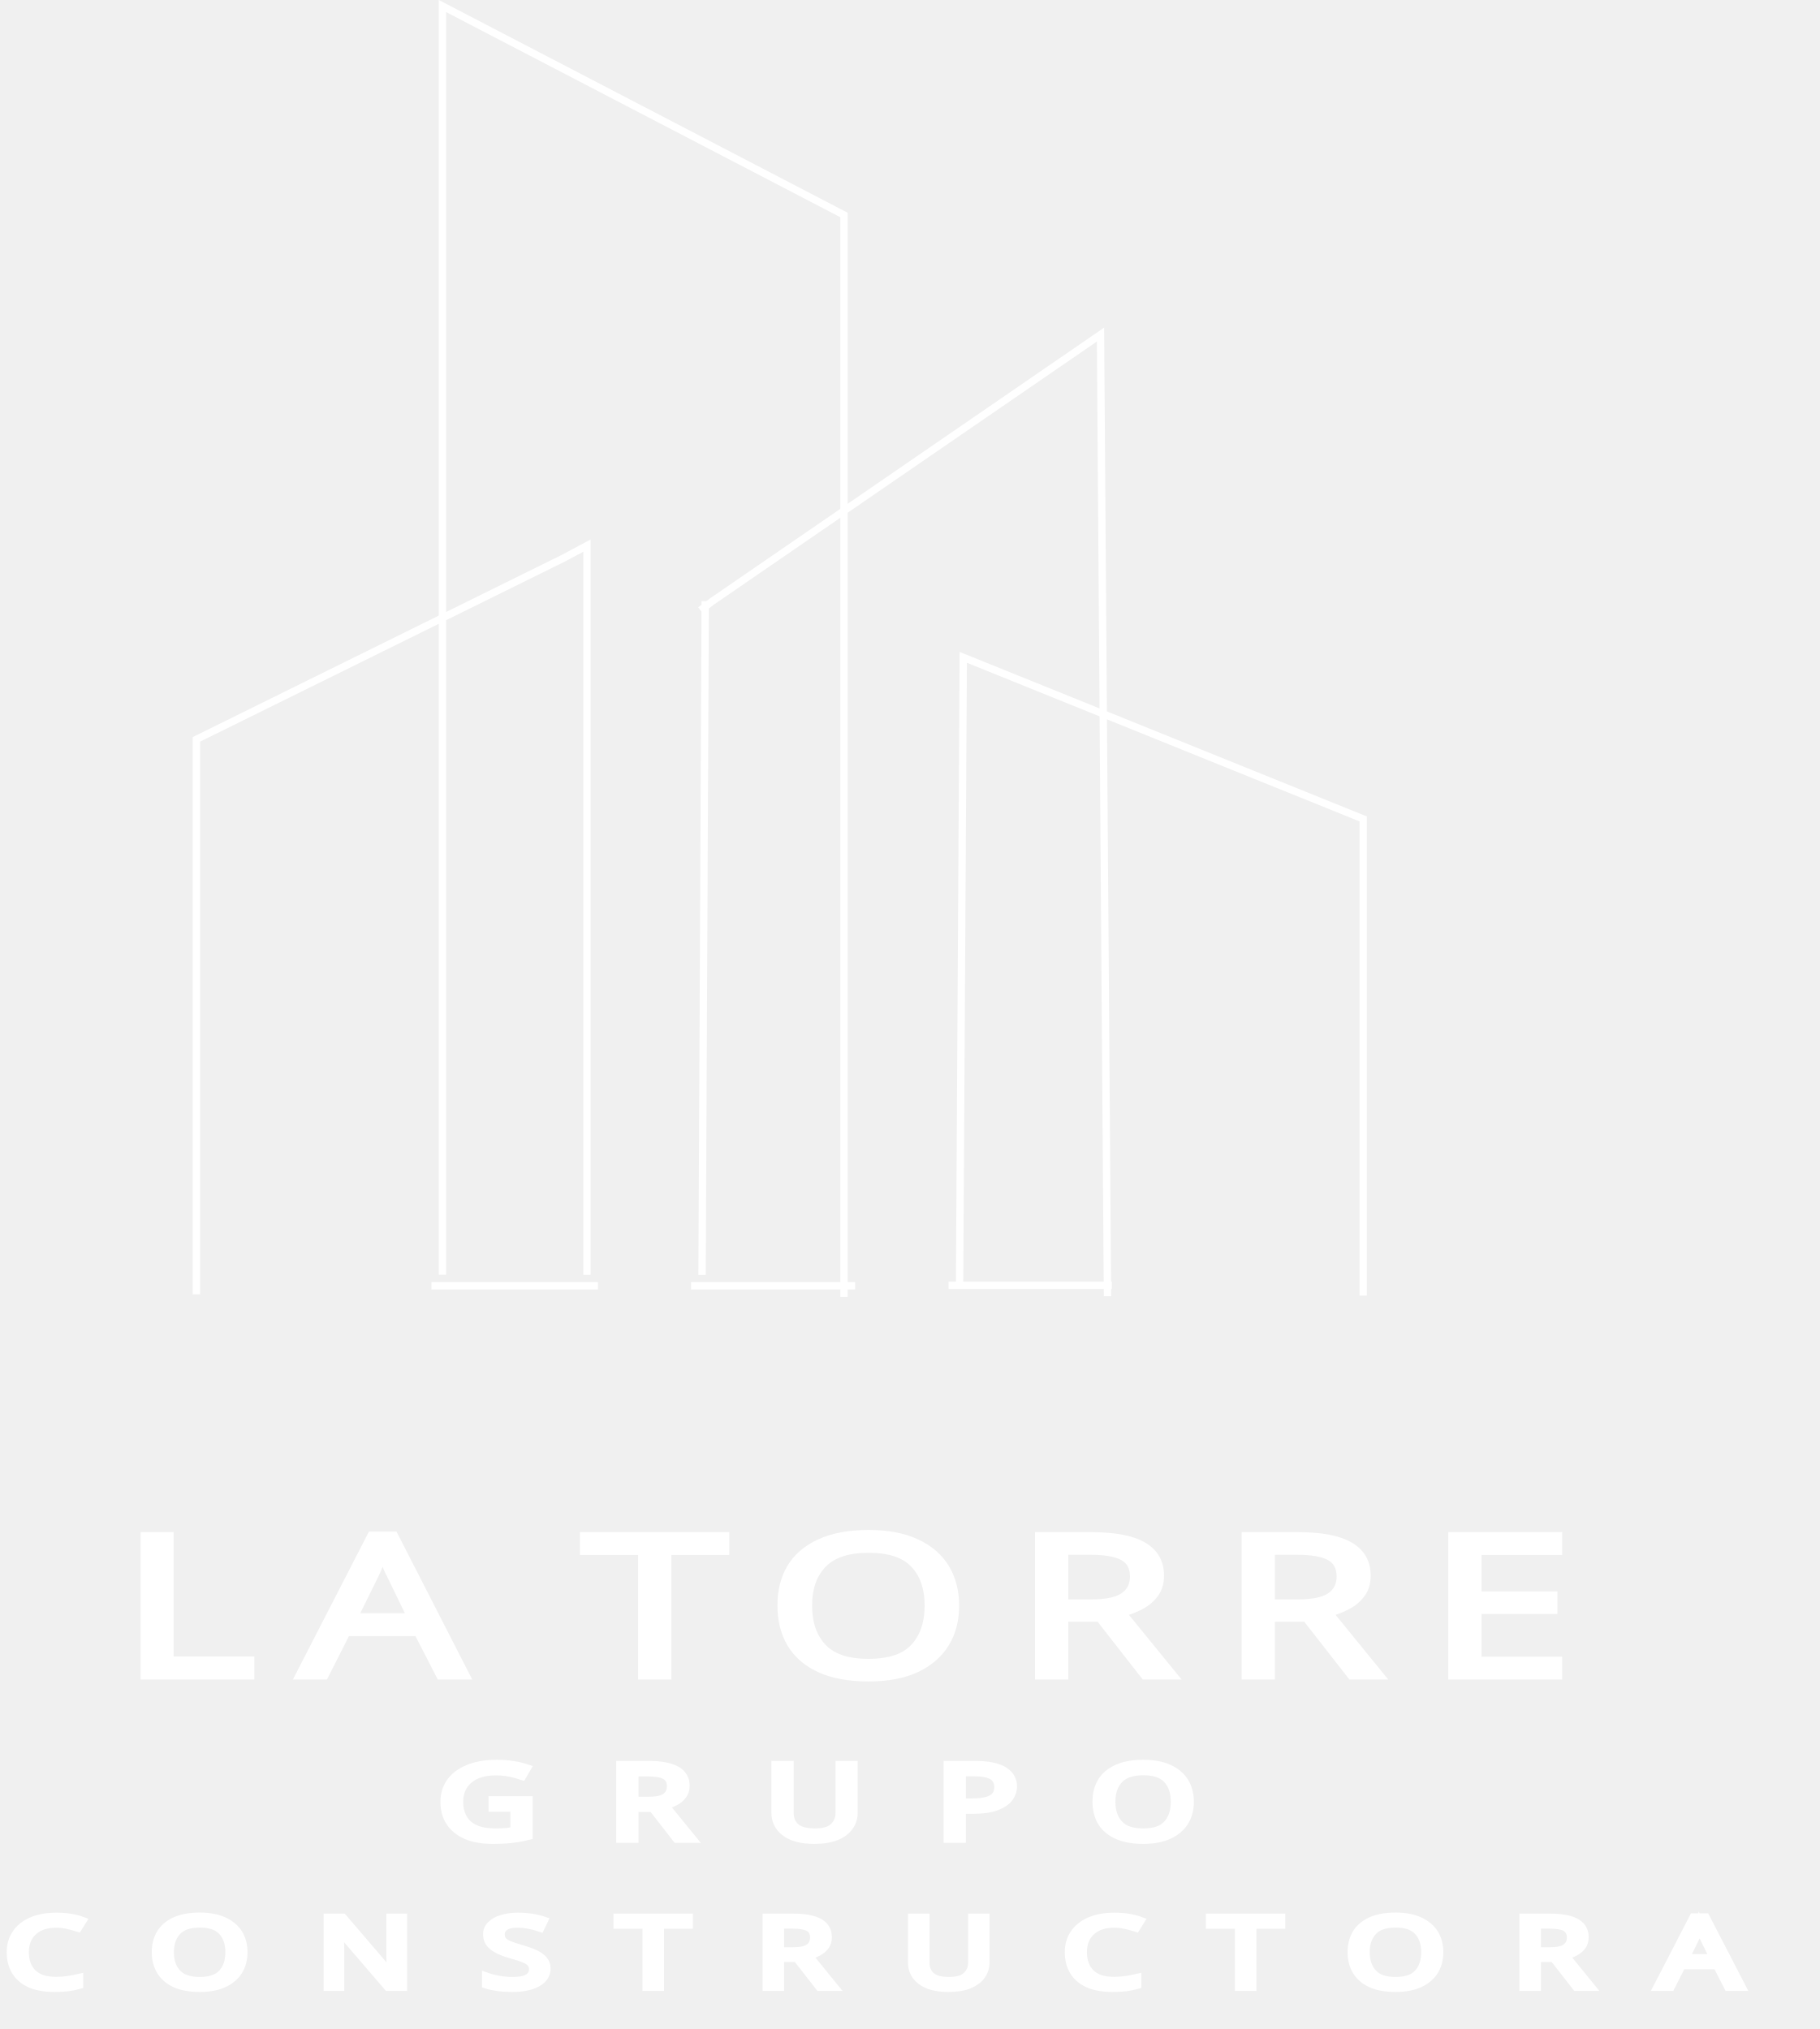
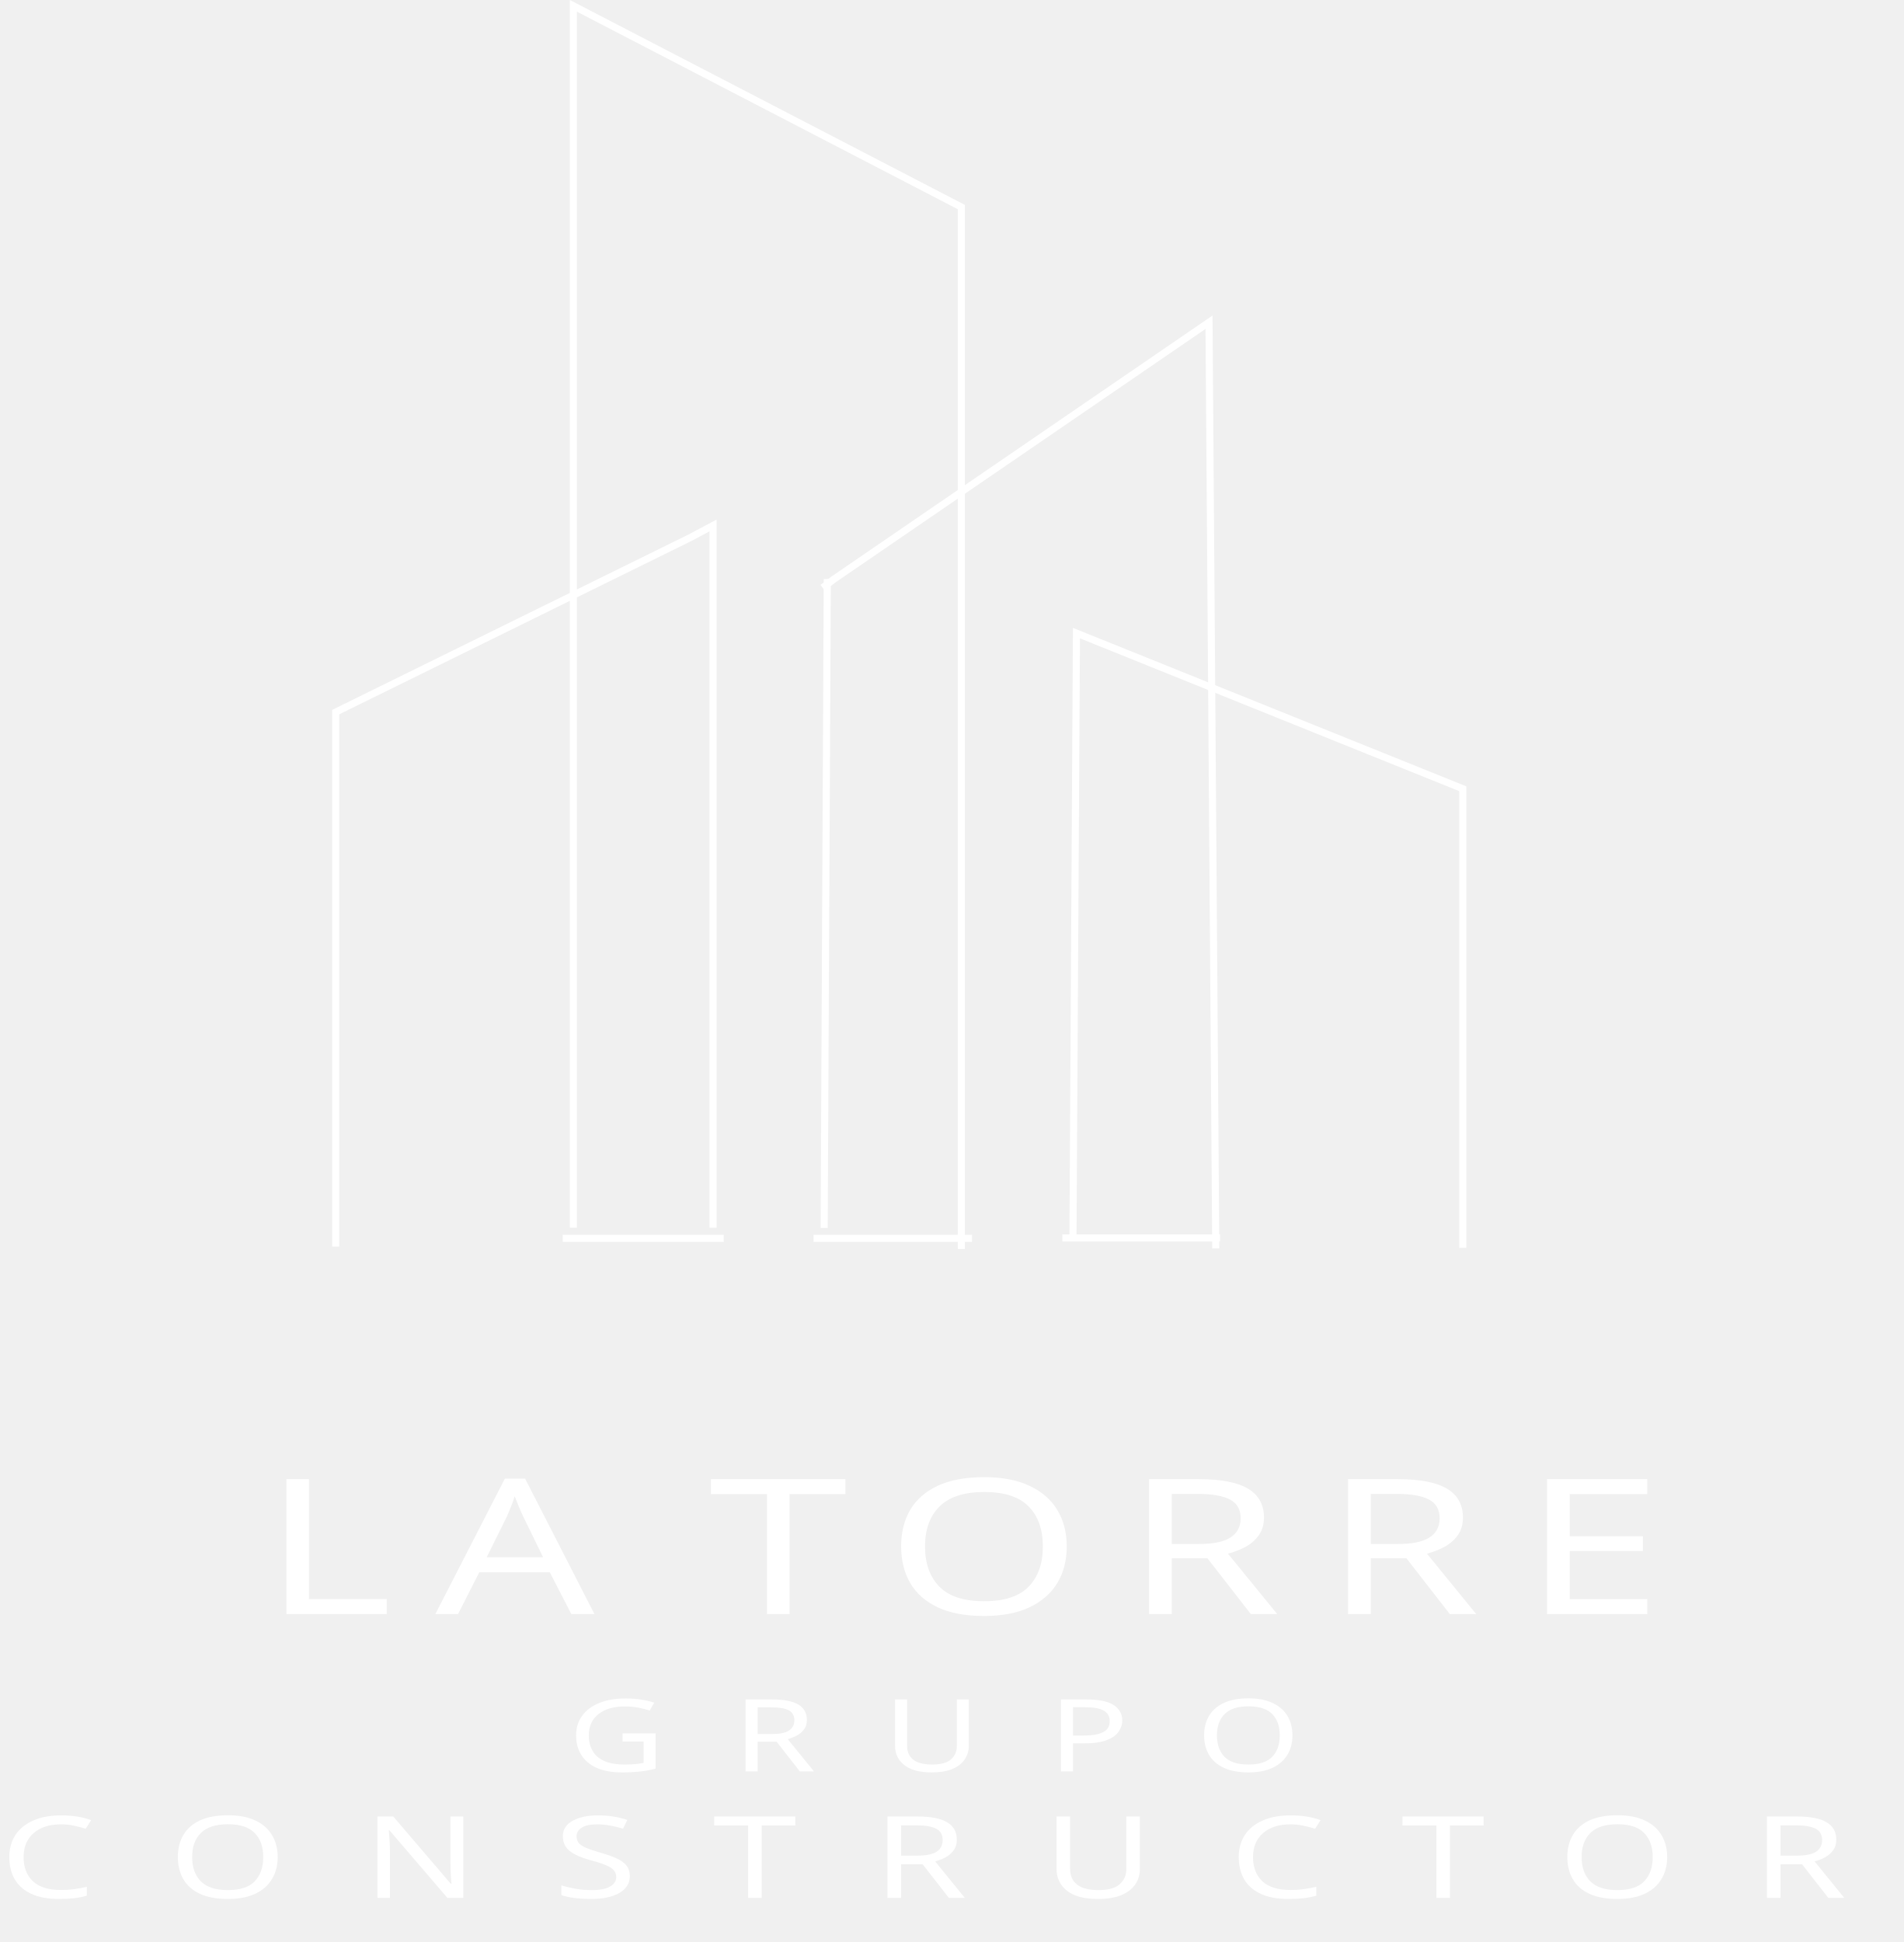
- <svg xmlns="http://www.w3.org/2000/svg" id="Capa_1" data-name="Capa 1" viewBox="0 0 247.63 276.23">
+ <svg xmlns="http://www.w3.org/2000/svg" id="Capa_1" data-name="Capa 1" viewBox="0 0 268.22 273.67">
  <defs>
    <style>
      .cls-1 {
-         font-size: 13.35px;
+         font-size: 14.2px;
        letter-spacing: .5em;
      }

      .cls-1, .cls-2, .cls-3, .cls-4, .cls-5 {
+         fill: #fff;
+       }
+ 
+       .cls-1, .cls-3, .cls-4, .cls-5 {
+         font-family: NewsCycle, 'News Cycle';
+       }
+ 
+       .cls-2, .cls-6 {
        stroke: #fff;
        stroke-miterlimit: 10;
      }

-       .cls-1, .cls-3, .cls-4, .cls-5 {
-         fill: #fff;
-         font-family: NewsCycle, 'News Cycle';
-       }
- 
-       .cls-2 {
+       .cls-6 {
        fill: none;
      }

      .cls-3 {
-         font-size: 14.24px;
+         font-size: 16.06px;
        letter-spacing: .5em;
      }

      .cls-4 {
        letter-spacing: .17em;
      }

      .cls-4, .cls-5 {
-         font-size: 26.7px;
+         font-size: 26.62px;
      }

      .cls-5 {
        letter-spacing: .17em;
      }
    </style>
  </defs>
  <g id="Logo">
    <g id="Lines">
-       <polyline class="cls-2" points="60.22 173.54 60.22 .82 114.88 29.27 114.88 176.56" />
-       <polyline class="cls-2" points="130.61 174.74 131.11 89.49 185.55 111.49 185.55 176.38" />
-       <line class="cls-2" x1="116.39" y1="175.05" x2="94.06" y2="175.05" />
-       <line class="cls-2" x1="58.72" y1="175.05" x2="81.39" y2="175.05" />
-       <line class="cls-2" x1="95.56" y1="173.57" x2="95.99" y2="81.84" />
-       <polyline class="cls-2" points="150.74 176.47 149.79 45.55 96.9 81.89 95.34 83.08" />
-       <line class="cls-2" x1="129.11" y1="174.98" x2="151.33" y2="174.98" />
-       <polyline class="cls-2" points="26.73 176.21 26.73 100.66 76.63 76.02 79.89 74.28 79.89 173.55" />
+       <polyline class="cls-6" points="80.8 173.01 80.8 .82 135.47 29.18 135.47 176.02" />
+       <polyline class="cls-6" points="151.2 174.21 151.69 89.22 206.13 111.15 206.13 175.84" />
+       <line class="cls-2" x1="136.97" y1="174.51" x2="114.64" y2="174.51" />
+       <line class="cls-2" x1="79.3" y1="174.51" x2="101.98" y2="174.51" />
+       <line class="cls-2" x1="116.14" y1="173.04" x2="116.58" y2="81.59" />
+       <polyline class="cls-6" points="171.32 175.93 170.37 45.41 117.48 81.64 115.92 82.83" />
+       <line class="cls-2" x1="149.7" y1="174.45" x2="171.92" y2="174.45" />
+       <polyline class="cls-6" points="47.31 175.67 47.31 100.35 97.21 75.79 100.48 74.05 100.48 173.02" />
    </g>
    <g id="Text">
-       <text class="cls-4" transform="translate(16.37 228.15) scale(1.32 1)">
+       <text class="cls-5" transform="translate(36.96 227.46) scale(1.32 1)">
        <tspan x="0" y="0">LA </tspan>
      </text>
-       <text class="cls-5" transform="translate(79.25 228.15) scale(1.33 1)">
+       <text class="cls-4" transform="translate(99.83 227.46) scale(1.33 1)">
        <tspan x="0" y="0">TORRE</tspan>
      </text>
-       <text class="cls-3" transform="translate(59.45 250.39) scale(1.33 1)">
+       <text class="cls-1" transform="translate(80.04 249.63) scale(1.33 1)">
        <tspan x="0" y="0">GRUPO</tspan>
      </text>
      <text />
-       <text class="cls-1" transform="translate(.5 270.55) scale(1.33 1)">
+       <text class="cls-3" transform="translate(0 267.45) scale(1.33 1)">
        <tspan x="0" y="0">CONSTRUCTORA</tspan>
      </text>
    </g>
  </g>
</svg>
